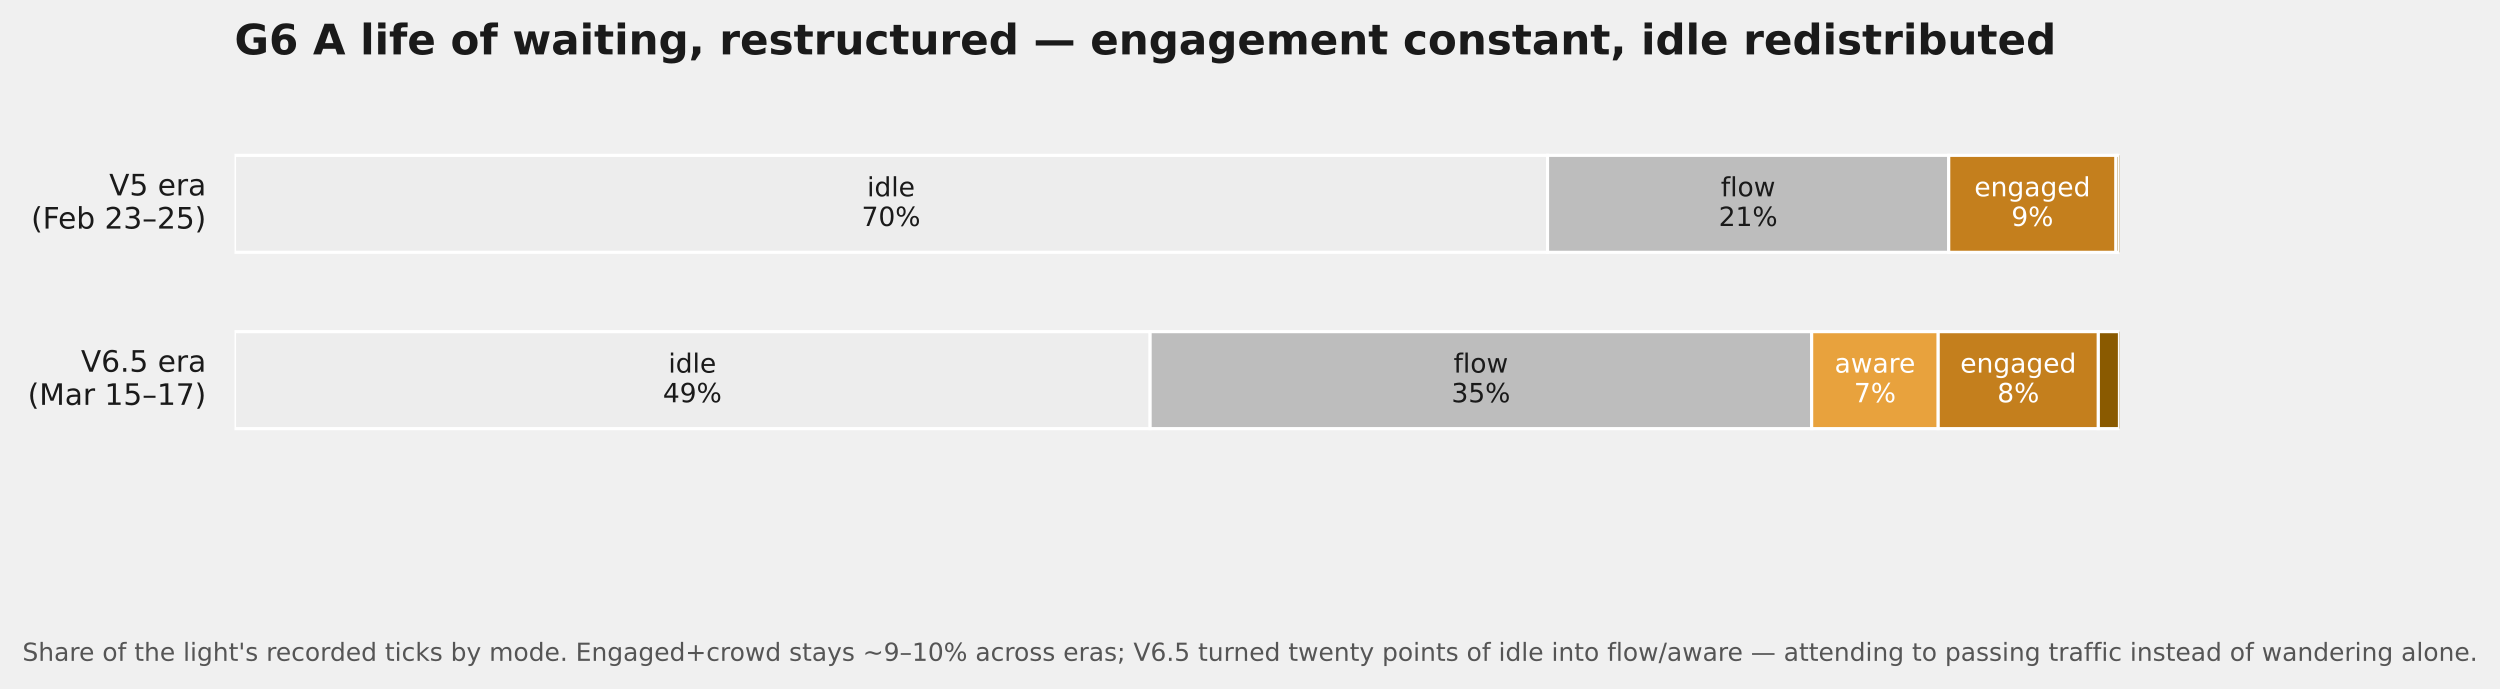
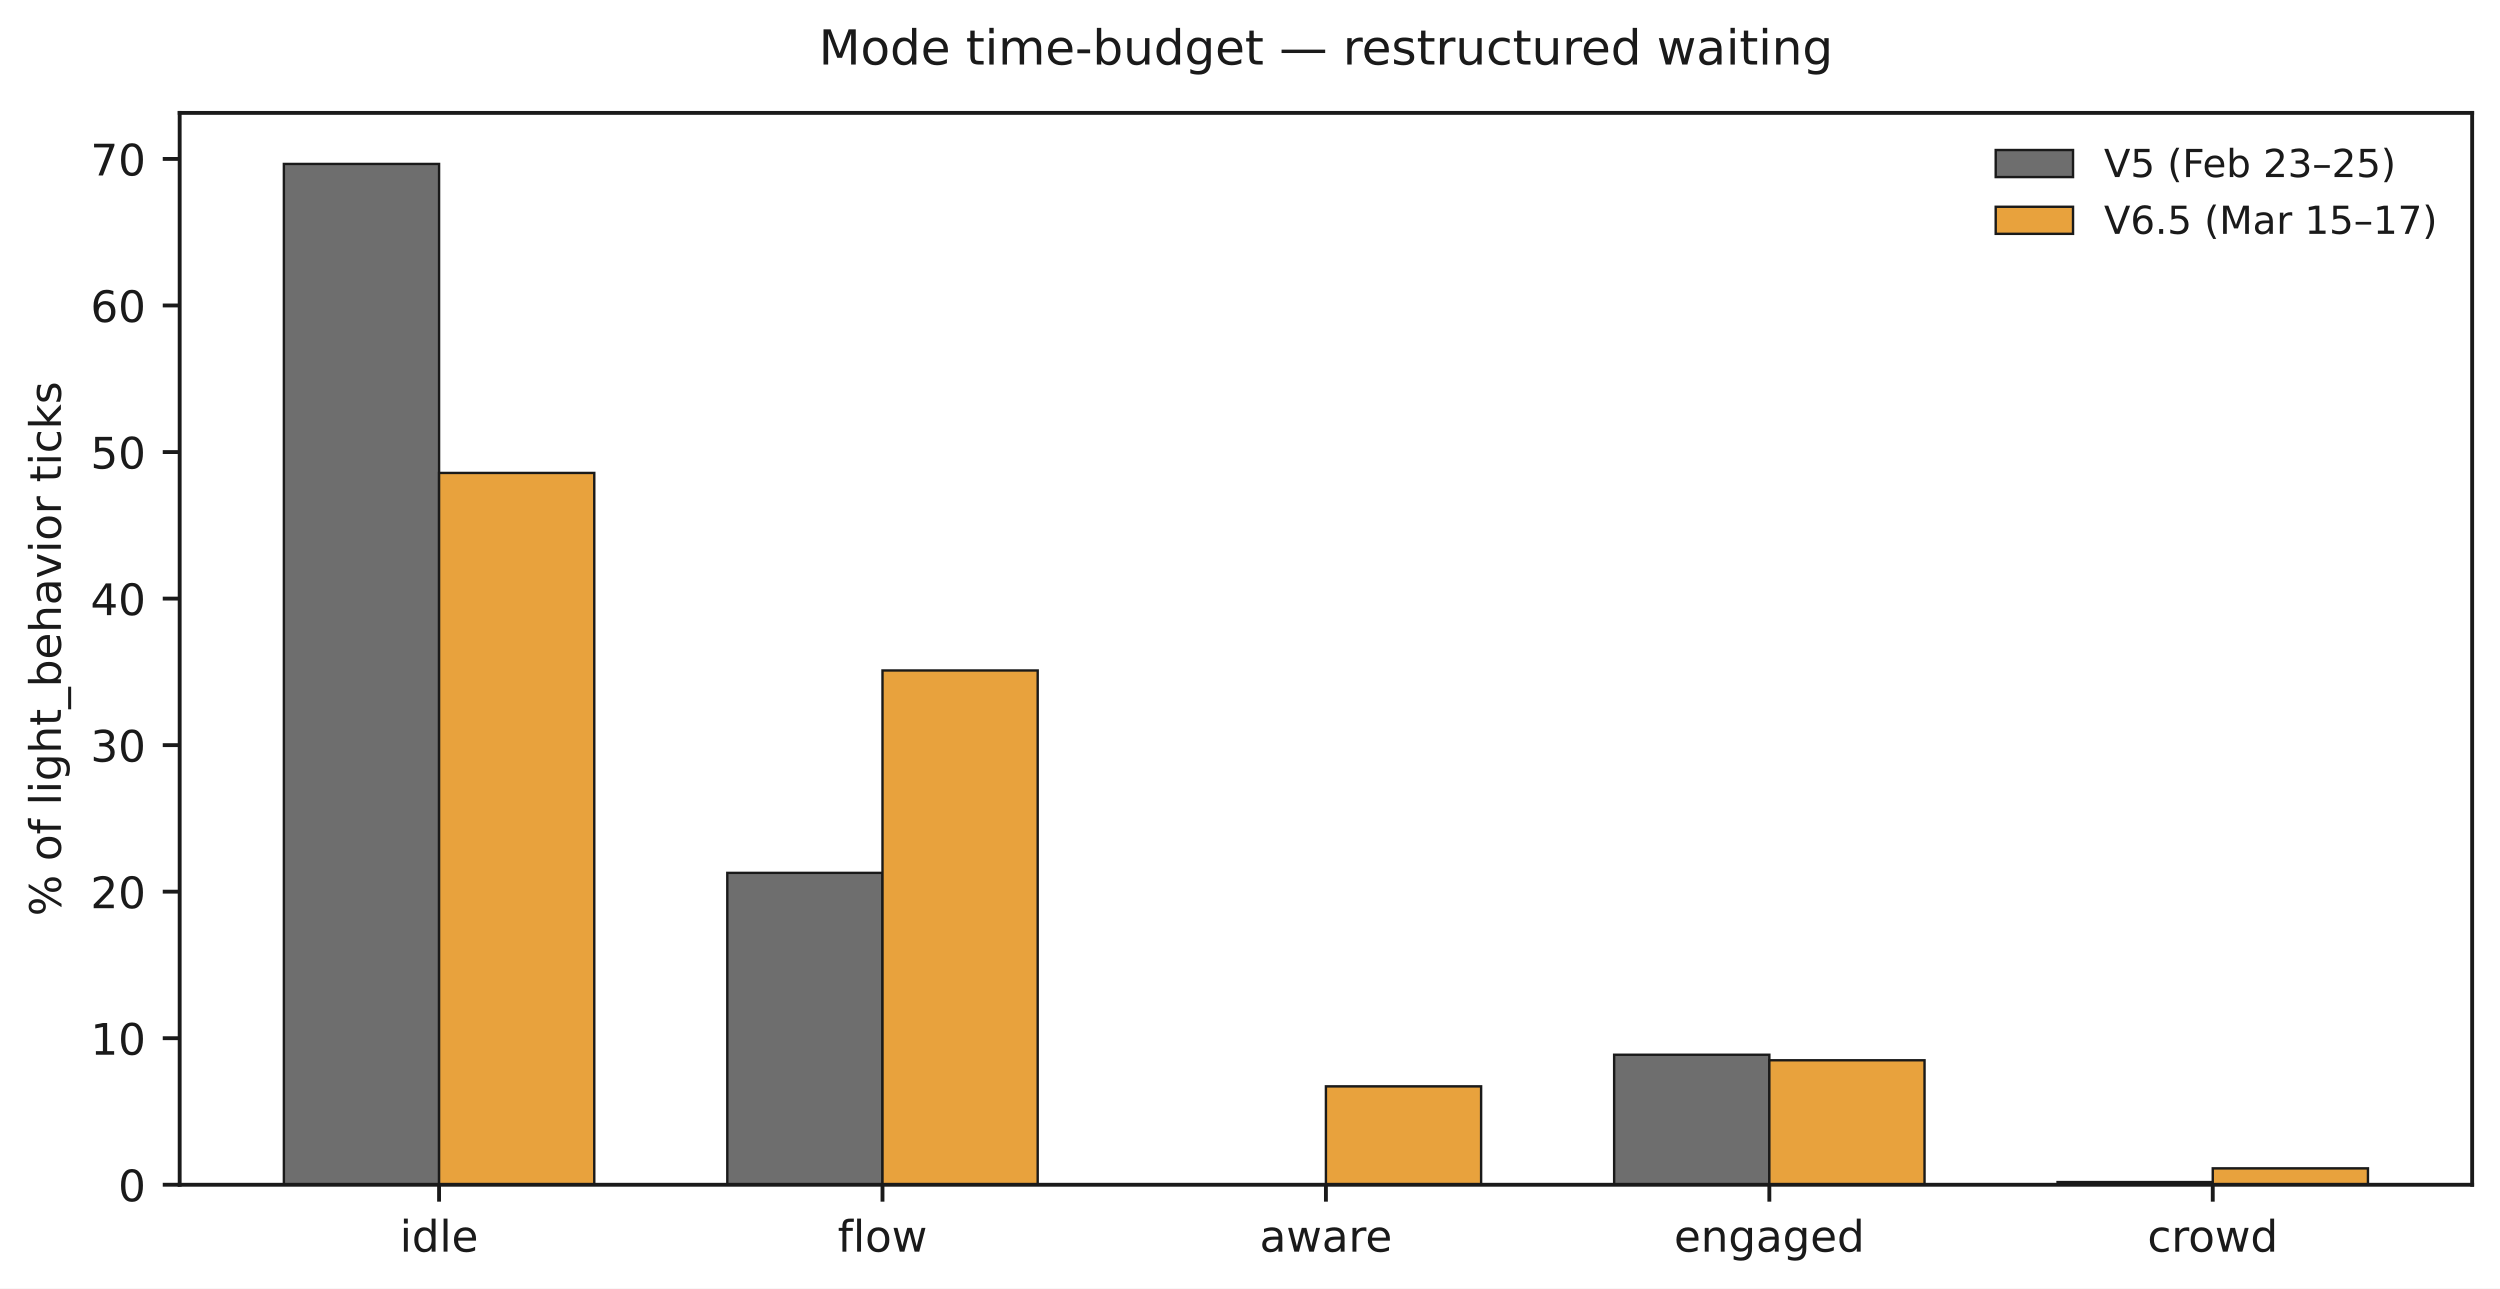
- <svg xmlns="http://www.w3.org/2000/svg" width="802.146pt" height="220.898pt" viewBox="0 0 802.146 220.898" version="1.1">
+ <svg xmlns="http://www.w3.org/2000/svg" xmlns:xlink="http://www.w3.org/1999/xlink" width="517.233pt" height="266.589pt" viewBox="0 0 517.233 266.589" version="1.1">
  <defs>
    <style type="text/css">*{stroke-linejoin: round; stroke-linecap: butt}</style>
  </defs>
  <g id="figure_1">
    <g id="patch_1">
-       <path d="M 0 220.898  L 802.146 220.898  L 802.146 0  L 0 0  L 0 220.898  z " style="fill: none" />
+       <path d="M 0 266.589  L 517.233 266.589  L 517.233 0  L 0 0  z " style="fill: #ffffff" />
    </g>
    <g id="axes_1">
      <g id="patch_2">
-         <path d="M 75.24 137.529  L 369.026 137.529  L 369.026 106.415  L 75.24 106.415  z " clip-path="url(#p078c3f01d6)" style="fill: #ededed; stroke: #ffffff; stroke-linejoin: miter" />
+         <path d="M 37.173 245.118  L 511.473 245.118  L 511.473 23.358  L 37.173 23.358  z " style="fill: #ffffff" />
      </g>
      <g id="patch_3">
-         <path d="M 369.026 137.529  L 581.285 137.529  L 581.285 106.415  L 369.026 106.415  z " clip-path="url(#p078c3f01d6)" style="fill: #bdbdbd; stroke: #ffffff; stroke-linejoin: miter" />
+         <path d="M 58.732 245.118  L 90.841 245.118  L 90.841 33.918  L 58.732 33.918  z " clip-path="url(#pe958b85f21)" style="fill: #6e6e6e; stroke: #1a1a1a; stroke-width: 0.5; stroke-linejoin: miter" />
      </g>
      <g id="patch_4">
-         <path d="M 581.285 137.529  L 621.894 137.529  L 621.894 106.415  L 581.285 106.415  z " clip-path="url(#p078c3f01d6)" style="fill: #e8a23d; stroke: #ffffff; stroke-linejoin: miter" />
+         <path d="M 150.473 245.118  L 182.582 245.118  L 182.582 180.589  L 150.473 180.589  z " clip-path="url(#pe958b85f21)" style="fill: #6e6e6e; stroke: #1a1a1a; stroke-width: 0.5; stroke-linejoin: miter" />
      </g>
      <g id="patch_5">
-         <path d="M 621.894 137.529  L 673.274 137.529  L 673.274 106.415  L 621.894 106.415  z " clip-path="url(#p078c3f01d6)" style="fill: #c47f1d; stroke: #ffffff; stroke-linejoin: miter" />
+         <path d="M 242.214 245.118  L 274.323 245.118  L 274.323 245.118  L 242.214 245.118  z " clip-path="url(#pe958b85f21)" style="fill: #6e6e6e; stroke: #1a1a1a; stroke-width: 0.5; stroke-linejoin: miter" />
      </g>
      <g id="patch_6">
-         <path d="M 673.274 137.529  L 680.04 137.529  L 680.04 106.415  L 673.274 106.415  z " clip-path="url(#p078c3f01d6)" style="fill: #8a5a00; stroke: #ffffff; stroke-linejoin: miter" />
+         <path d="M 333.955 245.118  L 366.064 245.118  L 366.064 218.212  L 333.955 218.212  z " clip-path="url(#pe958b85f21)" style="fill: #6e6e6e; stroke: #1a1a1a; stroke-width: 0.5; stroke-linejoin: miter" />
      </g>
      <g id="patch_7">
-         <path d="M 75.24 80.958  L 496.541 80.958  L 496.541 49.844  L 75.24 49.844  z " clip-path="url(#p078c3f01d6)" style="fill: #ededed; stroke: #ffffff; stroke-linejoin: miter" />
+         <path d="M 425.695 245.118  L 457.805 245.118  L 457.805 244.565  L 425.695 244.565  z " clip-path="url(#pe958b85f21)" style="fill: #6e6e6e; stroke: #1a1a1a; stroke-width: 0.5; stroke-linejoin: miter" />
      </g>
      <g id="patch_8">
-         <path d="M 496.541 80.958  L 625.264 80.958  L 625.264 49.844  L 496.541 49.844  z " clip-path="url(#p078c3f01d6)" style="fill: #bdbdbd; stroke: #ffffff; stroke-linejoin: miter" />
+         <path d="M 90.841 245.118  L 122.951 245.118  L 122.951 97.842  L 90.841 97.842  z " clip-path="url(#pe958b85f21)" style="fill: #e8a23d; stroke: #1a1a1a; stroke-width: 0.5; stroke-linejoin: miter" />
      </g>
      <g id="patch_9">
-         <path d="M 625.264 80.958  L 678.937 80.958  L 678.937 49.844  L 625.264 49.844  z " clip-path="url(#p078c3f01d6)" style="fill: #c47f1d; stroke: #ffffff; stroke-linejoin: miter" />
+         <path d="M 182.582 245.118  L 214.692 245.118  L 214.692 138.712  L 182.582 138.712  z " clip-path="url(#pe958b85f21)" style="fill: #e8a23d; stroke: #1a1a1a; stroke-width: 0.5; stroke-linejoin: miter" />
      </g>
      <g id="patch_10">
-         <path d="M 678.937 80.958  L 680.04 80.958  L 680.04 49.844  L 678.937 49.844  z " clip-path="url(#p078c3f01d6)" style="fill: #8a5a00; stroke: #ffffff; stroke-linejoin: miter" />
-       </g>
-       <g id="text_1">
-         <text style="fill: #1a1a1a; font: 8.5px 'DejaVu Sans'" transform="translate(214.4585 119.5586)">idle</text>
-         <text style="fill: #1a1a1a; font: 8.5px 'DejaVu Sans'" transform="translate(212.6868 129.0767)">49%</text>
-       </g>
-       <g id="text_2">
-         <text style="fill: #1a1a1a; font: 8.5px 'DejaVu Sans'" transform="translate(466.4025 119.5586)">flow</text>
-         <text style="fill: #1a1a1a; font: 8.5px 'DejaVu Sans'" transform="translate(465.7093 129.0767)">35%</text>
-       </g>
-       <g id="text_3">
-         <text style="fill: #ffffff; font: 8.5px 'DejaVu Sans'" transform="translate(588.6381 119.5586)">aware</text>
-         <text style="fill: #ffffff; font: 8.5px 'DejaVu Sans'" transform="translate(594.8471 129.0767)">7%</text>
-       </g>
-       <g id="text_4">
-         <text style="fill: #ffffff; font: 8.5px 'DejaVu Sans'" transform="translate(628.9617 119.5586)">engaged</text>
-         <text style="fill: #ffffff; font: 8.5px 'DejaVu Sans'" transform="translate(640.8418 129.0767)">8%</text>
-       </g>
-       <g id="text_5">
-         <text style="fill: #1a1a1a; font: 9.5px 'DejaVu Sans'" transform="translate(25.96964 119.2746)">V6.5 era</text>
-         <text style="fill: #1a1a1a; font: 9.5px 'DejaVu Sans'" transform="translate(8.884484 129.9125)">(Mar 15–17)</text>
-       </g>
-       <g id="text_6">
-         <text style="fill: #1a1a1a; font: 8.5px 'DejaVu Sans'" transform="translate(278.2158 62.98715)">idle</text>
-         <text style="fill: #1a1a1a; font: 8.5px 'DejaVu Sans'" transform="translate(276.444 72.50529)">70%</text>
-       </g>
-       <g id="text_7">
-         <text style="fill: #1a1a1a; font: 8.5px 'DejaVu Sans'" transform="translate(552.1495 62.98715)">flow</text>
-         <text style="fill: #1a1a1a; font: 8.5px 'DejaVu Sans'" transform="translate(551.4562 72.50529)">21%</text>
-       </g>
-       <g id="text_8">
-         <text style="fill: #ffffff; font: 8.5px 'DejaVu Sans'" transform="translate(633.4783 62.98715)">engaged</text>
-         <text style="fill: #ffffff; font: 8.5px 'DejaVu Sans'" transform="translate(645.3584 72.50529)">9%</text>
-       </g>
-       <g id="text_9">
-         <text style="fill: #1a1a1a; font: 9.5px 'DejaVu Sans'" transform="translate(35.03323 62.70319)">V5 era</text>
-         <text style="fill: #1a1a1a; font: 9.5px 'DejaVu Sans'" transform="translate(9.990344 73.34112)">(Feb 23–25)</text>
-       </g>
-       <g id="text_10">
-         <text style="fill: #1a1a1a; font: 700 13.5px 'DejaVu Sans'; text-anchor: start" x="75.24" y="17.458" transform="rotate(-0 75.24 17.45789)">G6   A life of waiting, restructured — engagement constant, idle redistributed</text>
-       </g>
-     </g>
-     <g id="text_11">
-       <text style="fill: #555555; font: 8px 'DejaVu Sans'; text-anchor: start" x="7.2" y="212.034" transform="rotate(-0 7.2 212.0339)">Share of the light's recorded ticks by mode. Engaged+crowd stays ~9–10% across eras; V6.5 turned twenty points of idle into flow/aware — attending to passing traffic instead of wandering alone.</text>
+         <path d="M 274.323 245.118  L 306.432 245.118  L 306.432 224.761  L 274.323 224.761  z " clip-path="url(#pe958b85f21)" style="fill: #e8a23d; stroke: #1a1a1a; stroke-width: 0.5; stroke-linejoin: miter" />
+       </g>
+       <g id="patch_11">
+         <path d="M 366.064 245.118  L 398.173 245.118  L 398.173 219.361  L 366.064 219.361  z " clip-path="url(#pe958b85f21)" style="fill: #e8a23d; stroke: #1a1a1a; stroke-width: 0.5; stroke-linejoin: miter" />
+       </g>
+       <g id="patch_12">
+         <path d="M 457.805 245.118  L 489.914 245.118  L 489.914 241.727  L 457.805 241.727  z " clip-path="url(#pe958b85f21)" style="fill: #e8a23d; stroke: #1a1a1a; stroke-width: 0.5; stroke-linejoin: miter" />
+       </g>
+       <g id="matplotlib.axis_1">
+         <g id="xtick_1">
+           <g id="line2d_1">
+             <defs>
+               <path id="m83ccf0e2d6" d="M 0 0  L 0 3.5  " style="stroke: #1a1a1a; stroke-width: 0.8" />
+             </defs>
+             <g>
+               <use xlink:href="#m83ccf0e2d6" x="90.841" y="245.118" style="fill: #1a1a1a; stroke: #1a1a1a; stroke-width: 0.8" />
+             </g>
+           </g>
+           <g id="text_1">
+             <g style="fill: #1a1a1a" transform="translate(82.71549 258.957) scale(0.09 -0.09)">
+               <defs>
+                 <path id="DejaVuSans-69" d="M 603 3500  L 1178 3500  L 1178 0  L 603 0  L 603 3500  z M 603 4863  L 1178 4863  L 1178 4134  L 603 4134  L 603 4863  z " transform="scale(0.015625)" />
+                 <path id="DejaVuSans-64" d="M 2906 2969  L 2906 4863  L 3481 4863  L 3481 0  L 2906 0  L 2906 525  Q 2725 213 2448 61  Q 2172 -91 1784 -91  Q 1150 -91 751 415  Q 353 922 353 1747  Q 353 2572 751 3078  Q 1150 3584 1784 3584  Q 2172 3584 2448 3432  Q 2725 3281 2906 2969  z M 947 1747  Q 947 1113 1208 752  Q 1469 391 1925 391  Q 2381 391 2643 752  Q 2906 1113 2906 1747  Q 2906 2381 2643 2742  Q 2381 3103 1925 3103  Q 1469 3103 1208 2742  Q 947 2381 947 1747  z " transform="scale(0.015625)" />
+                 <path id="DejaVuSans-6c" d="M 603 4863  L 1178 4863  L 1178 0  L 603 0  L 603 4863  z " transform="scale(0.015625)" />
+                 <path id="DejaVuSans-65" d="M 3597 1894  L 3597 1613  L 953 1613  Q 991 1019 1311 708  Q 1631 397 2203 397  Q 2534 397 2845 478  Q 3156 559 3463 722  L 3463 178  Q 3153 47 2828 -22  Q 2503 -91 2169 -91  Q 1331 -91 842 396  Q 353 884 353 1716  Q 353 2575 817 3079  Q 1281 3584 2069 3584  Q 2775 3584 3186 3129  Q 3597 2675 3597 1894  z M 3022 2063  Q 3016 2534 2758 2815  Q 2500 3097 2075 3097  Q 1594 3097 1305 2825  Q 1016 2553 972 2059  L 3022 2063  z " transform="scale(0.015625)" />
+               </defs>
+               <use xlink:href="#DejaVuSans-69" />
+               <use xlink:href="#DejaVuSans-64" x="27.783" />
+               <use xlink:href="#DejaVuSans-6c" x="91.26" />
+               <use xlink:href="#DejaVuSans-65" x="119.043" />
+             </g>
+           </g>
+         </g>
+         <g id="xtick_2">
+           <g id="line2d_2">
+             <g>
+               <use xlink:href="#m83ccf0e2d6" x="182.582" y="245.118" style="fill: #1a1a1a; stroke: #1a1a1a; stroke-width: 0.8" />
+             </g>
+           </g>
+           <g id="text_2">
+             <g style="fill: #1a1a1a" transform="translate(173.3144 258.957) scale(0.09 -0.09)">
+               <defs>
+                 <path id="DejaVuSans-66" d="M 2375 4863  L 2375 4384  L 1825 4384  Q 1516 4384 1395 4259  Q 1275 4134 1275 3809  L 1275 3500  L 2222 3500  L 2222 3053  L 1275 3053  L 1275 0  L 697 0  L 697 3053  L 147 3053  L 147 3500  L 697 3500  L 697 3744  Q 697 4328 969 4595  Q 1241 4863 1831 4863  L 2375 4863  z " transform="scale(0.015625)" />
+                 <path id="DejaVuSans-6f" d="M 1959 3097  Q 1497 3097 1228 2736  Q 959 2375 959 1747  Q 959 1119 1226 758  Q 1494 397 1959 397  Q 2419 397 2687 759  Q 2956 1122 2956 1747  Q 2956 2369 2687 2733  Q 2419 3097 1959 3097  z M 1959 3584  Q 2709 3584 3137 3096  Q 3566 2609 3566 1747  Q 3566 888 3137 398  Q 2709 -91 1959 -91  Q 1206 -91 779 398  Q 353 888 353 1747  Q 353 2609 779 3096  Q 1206 3584 1959 3584  z " transform="scale(0.015625)" />
+                 <path id="DejaVuSans-77" d="M 269 3500  L 844 3500  L 1563 769  L 2278 3500  L 2956 3500  L 3675 769  L 4391 3500  L 4966 3500  L 4050 0  L 3372 0  L 2619 2869  L 1863 0  L 1184 0  L 269 3500  z " transform="scale(0.015625)" />
+               </defs>
+               <use xlink:href="#DejaVuSans-66" />
+               <use xlink:href="#DejaVuSans-6c" x="35.205" />
+               <use xlink:href="#DejaVuSans-6f" x="62.988" />
+               <use xlink:href="#DejaVuSans-77" x="124.17" />
+             </g>
+           </g>
+         </g>
+         <g id="xtick_3">
+           <g id="line2d_3">
+             <g>
+               <use xlink:href="#m83ccf0e2d6" x="274.323" y="245.118" style="fill: #1a1a1a; stroke: #1a1a1a; stroke-width: 0.8" />
+             </g>
+           </g>
+           <g id="text_3">
+             <g style="fill: #1a1a1a" transform="translate(260.6101 258.957) scale(0.09 -0.09)">
+               <defs>
+                 <path id="DejaVuSans-61" d="M 2194 1759  Q 1497 1759 1228 1600  Q 959 1441 959 1056  Q 959 750 1161 570  Q 1363 391 1709 391  Q 2188 391 2477 730  Q 2766 1069 2766 1631  L 2766 1759  L 2194 1759  z M 3341 1997  L 3341 0  L 2766 0  L 2766 531  Q 2569 213 2275 61  Q 1981 -91 1556 -91  Q 1019 -91 701 211  Q 384 513 384 1019  Q 384 1609 779 1909  Q 1175 2209 1959 2209  L 2766 2209  L 2766 2266  Q 2766 2663 2505 2880  Q 2244 3097 1772 3097  Q 1472 3097 1187 3025  Q 903 2953 641 2809  L 641 3341  Q 956 3463 1253 3523  Q 1550 3584 1831 3584  Q 2591 3584 2966 3190  Q 3341 2797 3341 1997  z " transform="scale(0.015625)" />
+                 <path id="DejaVuSans-72" d="M 2631 2963  Q 2534 3019 2420 3045  Q 2306 3072 2169 3072  Q 1681 3072 1420 2755  Q 1159 2438 1159 1844  L 1159 0  L 581 0  L 581 3500  L 1159 3500  L 1159 2956  Q 1341 3275 1631 3429  Q 1922 3584 2338 3584  Q 2397 3584 2469 3576  Q 2541 3569 2628 3553  L 2631 2963  z " transform="scale(0.015625)" />
+               </defs>
+               <use xlink:href="#DejaVuSans-61" />
+               <use xlink:href="#DejaVuSans-77" x="61.279" />
+               <use xlink:href="#DejaVuSans-61" x="143.066" />
+               <use xlink:href="#DejaVuSans-72" x="204.346" />
+               <use xlink:href="#DejaVuSans-65" x="243.209" />
+             </g>
+           </g>
+         </g>
+         <g id="xtick_4">
+           <g id="line2d_4">
+             <g>
+               <use xlink:href="#m83ccf0e2d6" x="366.064" y="245.118" style="fill: #1a1a1a; stroke: #1a1a1a; stroke-width: 0.8" />
+             </g>
+           </g>
+           <g id="text_4">
+             <g style="fill: #1a1a1a" transform="translate(346.3462 258.957) scale(0.09 -0.09)">
+               <defs>
+                 <path id="DejaVuSans-6e" d="M 3513 2113  L 3513 0  L 2938 0  L 2938 2094  Q 2938 2591 2744 2837  Q 2550 3084 2163 3084  Q 1697 3084 1428 2787  Q 1159 2491 1159 1978  L 1159 0  L 581 0  L 581 3500  L 1159 3500  L 1159 2956  Q 1366 3272 1645 3428  Q 1925 3584 2291 3584  Q 2894 3584 3203 3211  Q 3513 2838 3513 2113  z " transform="scale(0.015625)" />
+                 <path id="DejaVuSans-67" d="M 2906 1791  Q 2906 2416 2648 2759  Q 2391 3103 1925 3103  Q 1463 3103 1205 2759  Q 947 2416 947 1791  Q 947 1169 1205 825  Q 1463 481 1925 481  Q 2391 481 2648 825  Q 2906 1169 2906 1791  z M 3481 434  Q 3481 -459 3084 -895  Q 2688 -1331 1869 -1331  Q 1566 -1331 1297 -1286  Q 1028 -1241 775 -1147  L 775 -588  Q 1028 -725 1275 -790  Q 1522 -856 1778 -856  Q 2344 -856 2625 -561  Q 2906 -266 2906 331  L 2906 616  Q 2728 306 2450 153  Q 2172 0 1784 0  Q 1141 0 747 490  Q 353 981 353 1791  Q 353 2603 747 3093  Q 1141 3584 1784 3584  Q 2172 3584 2450 3431  Q 2728 3278 2906 2969  L 2906 3500  L 3481 3500  L 3481 434  z " transform="scale(0.015625)" />
+               </defs>
+               <use xlink:href="#DejaVuSans-65" />
+               <use xlink:href="#DejaVuSans-6e" x="61.523" />
+               <use xlink:href="#DejaVuSans-67" x="124.902" />
+               <use xlink:href="#DejaVuSans-61" x="188.379" />
+               <use xlink:href="#DejaVuSans-67" x="249.658" />
+               <use xlink:href="#DejaVuSans-65" x="313.135" />
+               <use xlink:href="#DejaVuSans-64" x="374.658" />
+             </g>
+           </g>
+         </g>
+         <g id="xtick_5">
+           <g id="line2d_5">
+             <g>
+               <use xlink:href="#m83ccf0e2d6" x="457.805" y="245.118" style="fill: #1a1a1a; stroke: #1a1a1a; stroke-width: 0.8" />
+             </g>
+           </g>
+           <g id="text_5">
+             <g style="fill: #1a1a1a" transform="translate(444.2914 258.957) scale(0.09 -0.09)">
+               <defs>
+                 <path id="DejaVuSans-63" d="M 3122 3366  L 3122 2828  Q 2878 2963 2633 3030  Q 2388 3097 2138 3097  Q 1578 3097 1268 2742  Q 959 2388 959 1747  Q 959 1106 1268 751  Q 1578 397 2138 397  Q 2388 397 2633 464  Q 2878 531 3122 666  L 3122 134  Q 2881 22 2623 -34  Q 2366 -91 2075 -91  Q 1284 -91 818 406  Q 353 903 353 1747  Q 353 2603 823 3093  Q 1294 3584 2113 3584  Q 2378 3584 2631 3529  Q 2884 3475 3122 3366  z " transform="scale(0.015625)" />
+               </defs>
+               <use xlink:href="#DejaVuSans-63" />
+               <use xlink:href="#DejaVuSans-72" x="54.98" />
+               <use xlink:href="#DejaVuSans-6f" x="93.844" />
+               <use xlink:href="#DejaVuSans-77" x="155.025" />
+               <use xlink:href="#DejaVuSans-64" x="236.812" />
+             </g>
+           </g>
+         </g>
+       </g>
+       <g id="matplotlib.axis_2">
+         <g id="ytick_1">
+           <g id="line2d_6">
+             <defs>
+               <path id="m6f32799a53" d="M 0 0  L -3.5 0  " style="stroke: #1a1a1a; stroke-width: 0.8" />
+             </defs>
+             <g>
+               <use xlink:href="#m6f32799a53" x="37.173" y="245.118" style="fill: #1a1a1a; stroke: #1a1a1a; stroke-width: 0.8" />
+             </g>
+           </g>
+           <g id="text_6">
+             <g style="fill: #1a1a1a" transform="translate(24.44687 248.5377) scale(0.09 -0.09)">
+               <defs>
+                 <path id="DejaVuSans-30" d="M 2034 4250  Q 1547 4250 1301 3770  Q 1056 3291 1056 2328  Q 1056 1369 1301 889  Q 1547 409 2034 409  Q 2525 409 2770 889  Q 3016 1369 3016 2328  Q 3016 3291 2770 3770  Q 2525 4250 2034 4250  z M 2034 4750  Q 2819 4750 3233 4129  Q 3647 3509 3647 2328  Q 3647 1150 3233 529  Q 2819 -91 2034 -91  Q 1250 -91 836 529  Q 422 1150 422 2328  Q 422 3509 836 4129  Q 1250 4750 2034 4750  z " transform="scale(0.015625)" />
+               </defs>
+               <use xlink:href="#DejaVuSans-30" />
+             </g>
+           </g>
+         </g>
+         <g id="ytick_2">
+           <g id="line2d_7">
+             <g>
+               <use xlink:href="#m6f32799a53" x="37.173" y="214.8" style="fill: #1a1a1a; stroke: #1a1a1a; stroke-width: 0.8" />
+             </g>
+           </g>
+           <g id="text_7">
+             <g style="fill: #1a1a1a" transform="translate(18.72062 218.2188) scale(0.09 -0.09)">
+               <defs>
+                 <path id="DejaVuSans-31" d="M 794 531  L 1825 531  L 1825 4091  L 703 3866  L 703 4441  L 1819 4666  L 2450 4666  L 2450 531  L 3481 531  L 3481 0  L 794 0  L 794 531  z " transform="scale(0.015625)" />
+               </defs>
+               <use xlink:href="#DejaVuSans-31" />
+               <use xlink:href="#DejaVuSans-30" x="63.623" />
+             </g>
+           </g>
+         </g>
+         <g id="ytick_3">
+           <g id="line2d_8">
+             <g>
+               <use xlink:href="#m6f32799a53" x="37.173" y="184.481" style="fill: #1a1a1a; stroke: #1a1a1a; stroke-width: 0.8" />
+             </g>
+           </g>
+           <g id="text_8">
+             <g style="fill: #1a1a1a" transform="translate(18.72062 187.8999) scale(0.09 -0.09)">
+               <defs>
+                 <path id="DejaVuSans-32" d="M 1228 531  L 3431 531  L 3431 0  L 469 0  L 469 531  Q 828 903 1448 1529  Q 2069 2156 2228 2338  Q 2531 2678 2651 2914  Q 2772 3150 2772 3378  Q 2772 3750 2511 3984  Q 2250 4219 1831 4219  Q 1534 4219 1204 4116  Q 875 4013 500 3803  L 500 4441  Q 881 4594 1212 4672  Q 1544 4750 1819 4750  Q 2544 4750 2975 4387  Q 3406 4025 3406 3419  Q 3406 3131 3298 2873  Q 3191 2616 2906 2266  Q 2828 2175 2409 1742  Q 1991 1309 1228 531  z " transform="scale(0.015625)" />
+               </defs>
+               <use xlink:href="#DejaVuSans-32" />
+               <use xlink:href="#DejaVuSans-30" x="63.623" />
+             </g>
+           </g>
+         </g>
+         <g id="ytick_4">
+           <g id="line2d_9">
+             <g>
+               <use xlink:href="#m6f32799a53" x="37.173" y="154.162" style="fill: #1a1a1a; stroke: #1a1a1a; stroke-width: 0.8" />
+             </g>
+           </g>
+           <g id="text_9">
+             <g style="fill: #1a1a1a" transform="translate(18.72062 157.581) scale(0.09 -0.09)">
+               <defs>
+                 <path id="DejaVuSans-33" d="M 2597 2516  Q 3050 2419 3304 2112  Q 3559 1806 3559 1356  Q 3559 666 3084 287  Q 2609 -91 1734 -91  Q 1441 -91 1130 -33  Q 819 25 488 141  L 488 750  Q 750 597 1062 519  Q 1375 441 1716 441  Q 2309 441 2620 675  Q 2931 909 2931 1356  Q 2931 1769 2642 2001  Q 2353 2234 1838 2234  L 1294 2234  L 1294 2753  L 1863 2753  Q 2328 2753 2575 2939  Q 2822 3125 2822 3475  Q 2822 3834 2567 4026  Q 2313 4219 1838 4219  Q 1578 4219 1281 4162  Q 984 4106 628 3988  L 628 4550  Q 988 4650 1302 4700  Q 1616 4750 1894 4750  Q 2613 4750 3031 4423  Q 3450 4097 3450 3541  Q 3450 3153 3228 2886  Q 3006 2619 2597 2516  z " transform="scale(0.015625)" />
+               </defs>
+               <use xlink:href="#DejaVuSans-33" />
+               <use xlink:href="#DejaVuSans-30" x="63.623" />
+             </g>
+           </g>
+         </g>
+         <g id="ytick_5">
+           <g id="line2d_10">
+             <g>
+               <use xlink:href="#m6f32799a53" x="37.173" y="123.843" style="fill: #1a1a1a; stroke: #1a1a1a; stroke-width: 0.8" />
+             </g>
+           </g>
+           <g id="text_10">
+             <g style="fill: #1a1a1a" transform="translate(18.72062 127.2621) scale(0.09 -0.09)">
+               <defs>
+                 <path id="DejaVuSans-34" d="M 2419 4116  L 825 1625  L 2419 1625  L 2419 4116  z M 2253 4666  L 3047 4666  L 3047 1625  L 3713 1625  L 3713 1100  L 3047 1100  L 3047 0  L 2419 0  L 2419 1100  L 313 1100  L 313 1709  L 2253 4666  z " transform="scale(0.015625)" />
+               </defs>
+               <use xlink:href="#DejaVuSans-34" />
+               <use xlink:href="#DejaVuSans-30" x="63.623" />
+             </g>
+           </g>
+         </g>
+         <g id="ytick_6">
+           <g id="line2d_11">
+             <g>
+               <use xlink:href="#m6f32799a53" x="37.173" y="93.524" style="fill: #1a1a1a; stroke: #1a1a1a; stroke-width: 0.8" />
+             </g>
+           </g>
+           <g id="text_11">
+             <g style="fill: #1a1a1a" transform="translate(18.72062 96.9432) scale(0.09 -0.09)">
+               <defs>
+                 <path id="DejaVuSans-35" d="M 691 4666  L 3169 4666  L 3169 4134  L 1269 4134  L 1269 2991  Q 1406 3038 1543 3061  Q 1681 3084 1819 3084  Q 2600 3084 3056 2656  Q 3513 2228 3513 1497  Q 3513 744 3044 326  Q 2575 -91 1722 -91  Q 1428 -91 1123 -41  Q 819 9 494 109  L 494 744  Q 775 591 1075 516  Q 1375 441 1709 441  Q 2250 441 2565 725  Q 2881 1009 2881 1497  Q 2881 1984 2565 2268  Q 2250 2553 1709 2553  Q 1456 2553 1204 2497  Q 953 2441 691 2322  L 691 4666  z " transform="scale(0.015625)" />
+               </defs>
+               <use xlink:href="#DejaVuSans-35" />
+               <use xlink:href="#DejaVuSans-30" x="63.623" />
+             </g>
+           </g>
+         </g>
+         <g id="ytick_7">
+           <g id="line2d_12">
+             <g>
+               <use xlink:href="#m6f32799a53" x="37.173" y="63.205" style="fill: #1a1a1a; stroke: #1a1a1a; stroke-width: 0.8" />
+             </g>
+           </g>
+           <g id="text_12">
+             <g style="fill: #1a1a1a" transform="translate(18.72062 66.62429) scale(0.09 -0.09)">
+               <defs>
+                 <path id="DejaVuSans-36" d="M 2113 2584  Q 1688 2584 1439 2293  Q 1191 2003 1191 1497  Q 1191 994 1439 701  Q 1688 409 2113 409  Q 2538 409 2786 701  Q 3034 994 3034 1497  Q 3034 2003 2786 2293  Q 2538 2584 2113 2584  z M 3366 4563  L 3366 3988  Q 3128 4100 2886 4159  Q 2644 4219 2406 4219  Q 1781 4219 1451 3797  Q 1122 3375 1075 2522  Q 1259 2794 1537 2939  Q 1816 3084 2150 3084  Q 2853 3084 3261 2657  Q 3669 2231 3669 1497  Q 3669 778 3244 343  Q 2819 -91 2113 -91  Q 1303 -91 875 529  Q 447 1150 447 2328  Q 447 3434 972 4092  Q 1497 4750 2381 4750  Q 2619 4750 2861 4703  Q 3103 4656 3366 4563  z " transform="scale(0.015625)" />
+               </defs>
+               <use xlink:href="#DejaVuSans-36" />
+               <use xlink:href="#DejaVuSans-30" x="63.623" />
+             </g>
+           </g>
+         </g>
+         <g id="ytick_8">
+           <g id="line2d_13">
+             <g>
+               <use xlink:href="#m6f32799a53" x="37.173" y="32.886" style="fill: #1a1a1a; stroke: #1a1a1a; stroke-width: 0.8" />
+             </g>
+           </g>
+           <g id="text_13">
+             <g style="fill: #1a1a1a" transform="translate(18.72062 36.30538) scale(0.09 -0.09)">
+               <defs>
+                 <path id="DejaVuSans-37" d="M 525 4666  L 3525 4666  L 3525 4397  L 1831 0  L 1172 0  L 2766 4134  L 525 4134  L 525 4666  z " transform="scale(0.015625)" />
+               </defs>
+               <use xlink:href="#DejaVuSans-37" />
+               <use xlink:href="#DejaVuSans-30" x="63.623" />
+             </g>
+           </g>
+         </g>
+         <g id="text_14">
+           <g style="fill: #1a1a1a" transform="translate(12.59859 189.5561) rotate(-90) scale(0.09 -0.09)">
+             <defs>
+               <path id="DejaVuSans-25" d="M 4653 2053  Q 4381 2053 4226 1822  Q 4072 1591 4072 1178  Q 4072 772 4226 539  Q 4381 306 4653 306  Q 4919 306 5073 539  Q 5228 772 5228 1178  Q 5228 1588 5073 1820  Q 4919 2053 4653 2053  z M 4653 2450  Q 5147 2450 5437 2106  Q 5728 1763 5728 1178  Q 5728 594 5436 251  Q 5144 -91 4653 -91  Q 4153 -91 3862 251  Q 3572 594 3572 1178  Q 3572 1766 3864 2108  Q 4156 2450 4653 2450  z M 1428 4353  Q 1159 4353 1004 4120  Q 850 3888 850 3481  Q 850 3069 1003 2837  Q 1156 2606 1428 2606  Q 1700 2606 1854 2837  Q 2009 3069 2009 3481  Q 2009 3884 1853 4118  Q 1697 4353 1428 4353  z M 4250 4750  L 4750 4750  L 1831 -91  L 1331 -91  L 4250 4750  z M 1428 4750  Q 1922 4750 2215 4408  Q 2509 4066 2509 3481  Q 2509 2891 2217 2550  Q 1925 2209 1428 2209  Q 931 2209 642 2551  Q 353 2894 353 3481  Q 353 4063 643 4406  Q 934 4750 1428 4750  z " transform="scale(0.015625)" />
+               <path id="DejaVuSans-20" transform="scale(0.015625)" />
+               <path id="DejaVuSans-68" d="M 3513 2113  L 3513 0  L 2938 0  L 2938 2094  Q 2938 2591 2744 2837  Q 2550 3084 2163 3084  Q 1697 3084 1428 2787  Q 1159 2491 1159 1978  L 1159 0  L 581 0  L 581 4863  L 1159 4863  L 1159 2956  Q 1366 3272 1645 3428  Q 1925 3584 2291 3584  Q 2894 3584 3203 3211  Q 3513 2838 3513 2113  z " transform="scale(0.015625)" />
+               <path id="DejaVuSans-74" d="M 1172 4494  L 1172 3500  L 2356 3500  L 2356 3053  L 1172 3053  L 1172 1153  Q 1172 725 1289 603  Q 1406 481 1766 481  L 2356 481  L 2356 0  L 1766 0  Q 1100 0 847 248  Q 594 497 594 1153  L 594 3053  L 172 3053  L 172 3500  L 594 3500  L 594 4494  L 1172 4494  z " transform="scale(0.015625)" />
+               <path id="DejaVuSans-5f" d="M 3263 -1063  L 3263 -1509  L -63 -1509  L -63 -1063  L 3263 -1063  z " transform="scale(0.015625)" />
+               <path id="DejaVuSans-62" d="M 3116 1747  Q 3116 2381 2855 2742  Q 2594 3103 2138 3103  Q 1681 3103 1420 2742  Q 1159 2381 1159 1747  Q 1159 1113 1420 752  Q 1681 391 2138 391  Q 2594 391 2855 752  Q 3116 1113 3116 1747  z M 1159 2969  Q 1341 3281 1617 3432  Q 1894 3584 2278 3584  Q 2916 3584 3314 3078  Q 3713 2572 3713 1747  Q 3713 922 3314 415  Q 2916 -91 2278 -91  Q 1894 -91 1617 61  Q 1341 213 1159 525  L 1159 0  L 581 0  L 581 4863  L 1159 4863  L 1159 2969  z " transform="scale(0.015625)" />
+               <path id="DejaVuSans-76" d="M 191 3500  L 800 3500  L 1894 563  L 2988 3500  L 3597 3500  L 2284 0  L 1503 0  L 191 3500  z " transform="scale(0.015625)" />
+               <path id="DejaVuSans-6b" d="M 581 4863  L 1159 4863  L 1159 1991  L 2875 3500  L 3609 3500  L 1753 1863  L 3688 0  L 2938 0  L 1159 1709  L 1159 0  L 581 0  L 581 4863  z " transform="scale(0.015625)" />
+               <path id="DejaVuSans-73" d="M 2834 3397  L 2834 2853  Q 2591 2978 2328 3040  Q 2066 3103 1784 3103  Q 1356 3103 1142 2972  Q 928 2841 928 2578  Q 928 2378 1081 2264  Q 1234 2150 1697 2047  L 1894 2003  Q 2506 1872 2764 1633  Q 3022 1394 3022 966  Q 3022 478 2636 193  Q 2250 -91 1575 -91  Q 1294 -91 989 -36  Q 684 19 347 128  L 347 722  Q 666 556 975 473  Q 1284 391 1588 391  Q 1994 391 2212 530  Q 2431 669 2431 922  Q 2431 1156 2273 1281  Q 2116 1406 1581 1522  L 1381 1569  Q 847 1681 609 1914  Q 372 2147 372 2553  Q 372 3047 722 3315  Q 1072 3584 1716 3584  Q 2034 3584 2315 3537  Q 2597 3491 2834 3397  z " transform="scale(0.015625)" />
+             </defs>
+             <use xlink:href="#DejaVuSans-25" />
+             <use xlink:href="#DejaVuSans-20" x="95.02" />
+             <use xlink:href="#DejaVuSans-6f" x="126.807" />
+             <use xlink:href="#DejaVuSans-66" x="187.988" />
+             <use xlink:href="#DejaVuSans-20" x="223.193" />
+             <use xlink:href="#DejaVuSans-6c" x="254.98" />
+             <use xlink:href="#DejaVuSans-69" x="282.764" />
+             <use xlink:href="#DejaVuSans-67" x="310.547" />
+             <use xlink:href="#DejaVuSans-68" x="374.023" />
+             <use xlink:href="#DejaVuSans-74" x="437.402" />
+             <use xlink:href="#DejaVuSans-5f" x="476.611" />
+             <use xlink:href="#DejaVuSans-62" x="526.611" />
+             <use xlink:href="#DejaVuSans-65" x="590.088" />
+             <use xlink:href="#DejaVuSans-68" x="651.611" />
+             <use xlink:href="#DejaVuSans-61" x="714.99" />
+             <use xlink:href="#DejaVuSans-76" x="776.27" />
+             <use xlink:href="#DejaVuSans-69" x="835.449" />
+             <use xlink:href="#DejaVuSans-6f" x="863.232" />
+             <use xlink:href="#DejaVuSans-72" x="924.414" />
+             <use xlink:href="#DejaVuSans-20" x="965.527" />
+             <use xlink:href="#DejaVuSans-74" x="997.314" />
+             <use xlink:href="#DejaVuSans-69" x="1036.523" />
+             <use xlink:href="#DejaVuSans-63" x="1064.307" />
+             <use xlink:href="#DejaVuSans-6b" x="1119.287" />
+             <use xlink:href="#DejaVuSans-73" x="1177.197" />
+           </g>
+         </g>
+       </g>
+       <g id="patch_13">
+         <path d="M 37.173 245.118  L 37.173 23.358  " style="fill: none; stroke: #1a1a1a; stroke-width: 0.8; stroke-linejoin: miter; stroke-linecap: square" />
+       </g>
+       <g id="patch_14">
+         <path d="M 511.473 245.118  L 511.473 23.358  " style="fill: none; stroke: #1a1a1a; stroke-width: 0.8; stroke-linejoin: miter; stroke-linecap: square" />
+       </g>
+       <g id="patch_15">
+         <path d="M 37.173 245.118  L 511.473 245.118  " style="fill: none; stroke: #1a1a1a; stroke-width: 0.8; stroke-linejoin: miter; stroke-linecap: square" />
+       </g>
+       <g id="patch_16">
+         <path d="M 37.173 23.358  L 511.473 23.358  " style="fill: none; stroke: #1a1a1a; stroke-width: 0.8; stroke-linejoin: miter; stroke-linecap: square" />
+       </g>
+       <g id="text_15">
+         <g style="fill: #1a1a1a" transform="translate(169.3997 13.35844) scale(0.1 -0.1)">
+           <defs>
+             <path id="DejaVuSans-4d" d="M 628 4666  L 1569 4666  L 2759 1491  L 3956 4666  L 4897 4666  L 4897 0  L 4281 0  L 4281 4097  L 3078 897  L 2444 897  L 1241 4097  L 1241 0  L 628 0  L 628 4666  z " transform="scale(0.015625)" />
+             <path id="DejaVuSans-6d" d="M 3328 2828  Q 3544 3216 3844 3400  Q 4144 3584 4550 3584  Q 5097 3584 5394 3201  Q 5691 2819 5691 2113  L 5691 0  L 5113 0  L 5113 2094  Q 5113 2597 4934 2840  Q 4756 3084 4391 3084  Q 3944 3084 3684 2787  Q 3425 2491 3425 1978  L 3425 0  L 2847 0  L 2847 2094  Q 2847 2600 2669 2842  Q 2491 3084 2119 3084  Q 1678 3084 1418 2786  Q 1159 2488 1159 1978  L 1159 0  L 581 0  L 581 3500  L 1159 3500  L 1159 2956  Q 1356 3278 1631 3431  Q 1906 3584 2284 3584  Q 2666 3584 2933 3390  Q 3200 3197 3328 2828  z " transform="scale(0.015625)" />
+             <path id="DejaVuSans-2d" d="M 313 2009  L 1997 2009  L 1997 1497  L 313 1497  L 313 2009  z " transform="scale(0.015625)" />
+             <path id="DejaVuSans-75" d="M 544 1381  L 544 3500  L 1119 3500  L 1119 1403  Q 1119 906 1312 657  Q 1506 409 1894 409  Q 2359 409 2629 706  Q 2900 1003 2900 1516  L 2900 3500  L 3475 3500  L 3475 0  L 2900 0  L 2900 538  Q 2691 219 2414 64  Q 2138 -91 1772 -91  Q 1169 -91 856 284  Q 544 659 544 1381  z M 1991 3584  L 1991 3584  z " transform="scale(0.015625)" />
+             <path id="DejaVuSans-2014" d="M 313 1978  L 6088 1978  L 6088 1528  L 313 1528  L 313 1978  z " transform="scale(0.015625)" />
+           </defs>
+           <use xlink:href="#DejaVuSans-4d" />
+           <use xlink:href="#DejaVuSans-6f" x="86.279" />
+           <use xlink:href="#DejaVuSans-64" x="147.461" />
+           <use xlink:href="#DejaVuSans-65" x="210.938" />
+           <use xlink:href="#DejaVuSans-20" x="272.461" />
+           <use xlink:href="#DejaVuSans-74" x="304.248" />
+           <use xlink:href="#DejaVuSans-69" x="343.457" />
+           <use xlink:href="#DejaVuSans-6d" x="371.24" />
+           <use xlink:href="#DejaVuSans-65" x="468.652" />
+           <use xlink:href="#DejaVuSans-2d" x="530.176" />
+           <use xlink:href="#DejaVuSans-62" x="566.26" />
+           <use xlink:href="#DejaVuSans-75" x="629.736" />
+           <use xlink:href="#DejaVuSans-64" x="693.115" />
+           <use xlink:href="#DejaVuSans-67" x="756.592" />
+           <use xlink:href="#DejaVuSans-65" x="820.068" />
+           <use xlink:href="#DejaVuSans-74" x="881.592" />
+           <use xlink:href="#DejaVuSans-20" x="920.801" />
+           <use xlink:href="#DejaVuSans-2014" x="952.588" />
+           <use xlink:href="#DejaVuSans-20" x="1052.588" />
+           <use xlink:href="#DejaVuSans-72" x="1084.375" />
+           <use xlink:href="#DejaVuSans-65" x="1123.238" />
+           <use xlink:href="#DejaVuSans-73" x="1184.762" />
+           <use xlink:href="#DejaVuSans-74" x="1236.861" />
+           <use xlink:href="#DejaVuSans-72" x="1276.07" />
+           <use xlink:href="#DejaVuSans-75" x="1317.184" />
+           <use xlink:href="#DejaVuSans-63" x="1380.562" />
+           <use xlink:href="#DejaVuSans-74" x="1435.543" />
+           <use xlink:href="#DejaVuSans-75" x="1474.752" />
+           <use xlink:href="#DejaVuSans-72" x="1538.131" />
+           <use xlink:href="#DejaVuSans-65" x="1576.994" />
+           <use xlink:href="#DejaVuSans-64" x="1638.518" />
+           <use xlink:href="#DejaVuSans-20" x="1701.994" />
+           <use xlink:href="#DejaVuSans-77" x="1733.781" />
+           <use xlink:href="#DejaVuSans-61" x="1815.568" />
+           <use xlink:href="#DejaVuSans-69" x="1876.848" />
+           <use xlink:href="#DejaVuSans-74" x="1904.631" />
+           <use xlink:href="#DejaVuSans-69" x="1943.84" />
+           <use xlink:href="#DejaVuSans-6e" x="1971.623" />
+           <use xlink:href="#DejaVuSans-67" x="2035.002" />
+         </g>
+       </g>
+       <g id="legend_1">
+         <g id="patch_17">
+           <path d="M 412.897 36.637  L 428.897 36.637  L 428.897 31.037  L 412.897 31.037  z " style="fill: #6e6e6e; stroke: #1a1a1a; stroke-width: 0.5; stroke-linejoin: miter" />
+         </g>
+         <g id="text_16">
+           <g style="fill: #1a1a1a" transform="translate(435.2969 36.63719) scale(0.08 -0.08)">
+             <defs>
+               <path id="DejaVuSans-56" d="M 1831 0  L 50 4666  L 709 4666  L 2188 738  L 3669 4666  L 4325 4666  L 2547 0  L 1831 0  z " transform="scale(0.015625)" />
+               <path id="DejaVuSans-28" d="M 1984 4856  Q 1566 4138 1362 3434  Q 1159 2731 1159 2009  Q 1159 1288 1364 580  Q 1569 -128 1984 -844  L 1484 -844  Q 1016 -109 783 600  Q 550 1309 550 2009  Q 550 2706 781 3412  Q 1013 4119 1484 4856  L 1984 4856  z " transform="scale(0.015625)" />
+               <path id="DejaVuSans-46" d="M 628 4666  L 3309 4666  L 3309 4134  L 1259 4134  L 1259 2759  L 3109 2759  L 3109 2228  L 1259 2228  L 1259 0  L 628 0  L 628 4666  z " transform="scale(0.015625)" />
+               <path id="DejaVuSans-2013" d="M 313 1978  L 2888 1978  L 2888 1528  L 313 1528  L 313 1978  z " transform="scale(0.015625)" />
+               <path id="DejaVuSans-29" d="M 513 4856  L 1013 4856  Q 1481 4119 1714 3412  Q 1947 2706 1947 2009  Q 1947 1309 1714 600  Q 1481 -109 1013 -844  L 513 -844  Q 928 -128 1133 580  Q 1338 1288 1338 2009  Q 1338 2731 1133 3434  Q 928 4138 513 4856  z " transform="scale(0.015625)" />
+             </defs>
+             <use xlink:href="#DejaVuSans-56" />
+             <use xlink:href="#DejaVuSans-35" x="68.408" />
+             <use xlink:href="#DejaVuSans-20" x="132.031" />
+             <use xlink:href="#DejaVuSans-28" x="163.818" />
+             <use xlink:href="#DejaVuSans-46" x="202.832" />
+             <use xlink:href="#DejaVuSans-65" x="254.852" />
+             <use xlink:href="#DejaVuSans-62" x="316.375" />
+             <use xlink:href="#DejaVuSans-20" x="379.852" />
+             <use xlink:href="#DejaVuSans-32" x="411.639" />
+             <use xlink:href="#DejaVuSans-33" x="475.262" />
+             <use xlink:href="#DejaVuSans-2013" x="538.885" />
+             <use xlink:href="#DejaVuSans-32" x="588.885" />
+             <use xlink:href="#DejaVuSans-35" x="652.508" />
+             <use xlink:href="#DejaVuSans-29" x="716.131" />
+           </g>
+         </g>
+         <g id="patch_18">
+           <path d="M 412.897 48.38  L 428.897 48.38  L 428.897 42.78  L 412.897 42.78  z " style="fill: #e8a23d; stroke: #1a1a1a; stroke-width: 0.5; stroke-linejoin: miter" />
+         </g>
+         <g id="text_17">
+           <g style="fill: #1a1a1a" transform="translate(435.2969 48.37969) scale(0.08 -0.08)">
+             <defs>
+               <path id="DejaVuSans-2e" d="M 684 794  L 1344 794  L 1344 0  L 684 0  L 684 794  z " transform="scale(0.015625)" />
+             </defs>
+             <use xlink:href="#DejaVuSans-56" />
+             <use xlink:href="#DejaVuSans-36" x="68.408" />
+             <use xlink:href="#DejaVuSans-2e" x="132.031" />
+             <use xlink:href="#DejaVuSans-35" x="163.818" />
+             <use xlink:href="#DejaVuSans-20" x="227.441" />
+             <use xlink:href="#DejaVuSans-28" x="259.229" />
+             <use xlink:href="#DejaVuSans-4d" x="298.242" />
+             <use xlink:href="#DejaVuSans-61" x="384.521" />
+             <use xlink:href="#DejaVuSans-72" x="445.801" />
+             <use xlink:href="#DejaVuSans-20" x="486.914" />
+             <use xlink:href="#DejaVuSans-31" x="518.701" />
+             <use xlink:href="#DejaVuSans-35" x="582.324" />
+             <use xlink:href="#DejaVuSans-2013" x="645.947" />
+             <use xlink:href="#DejaVuSans-31" x="695.947" />
+             <use xlink:href="#DejaVuSans-37" x="759.57" />
+             <use xlink:href="#DejaVuSans-29" x="823.193" />
+           </g>
+         </g>
+       </g>
    </g>
  </g>
  <defs>
-     <clipPath id="p078c3f01d6">
-       <rect x="75.24" y="31.458" width="604.8" height="118.8" />
+     <clipPath id="pe958b85f21">
+       <rect x="37.173" y="23.358" width="474.3" height="221.76" />
    </clipPath>
  </defs>
</svg>
